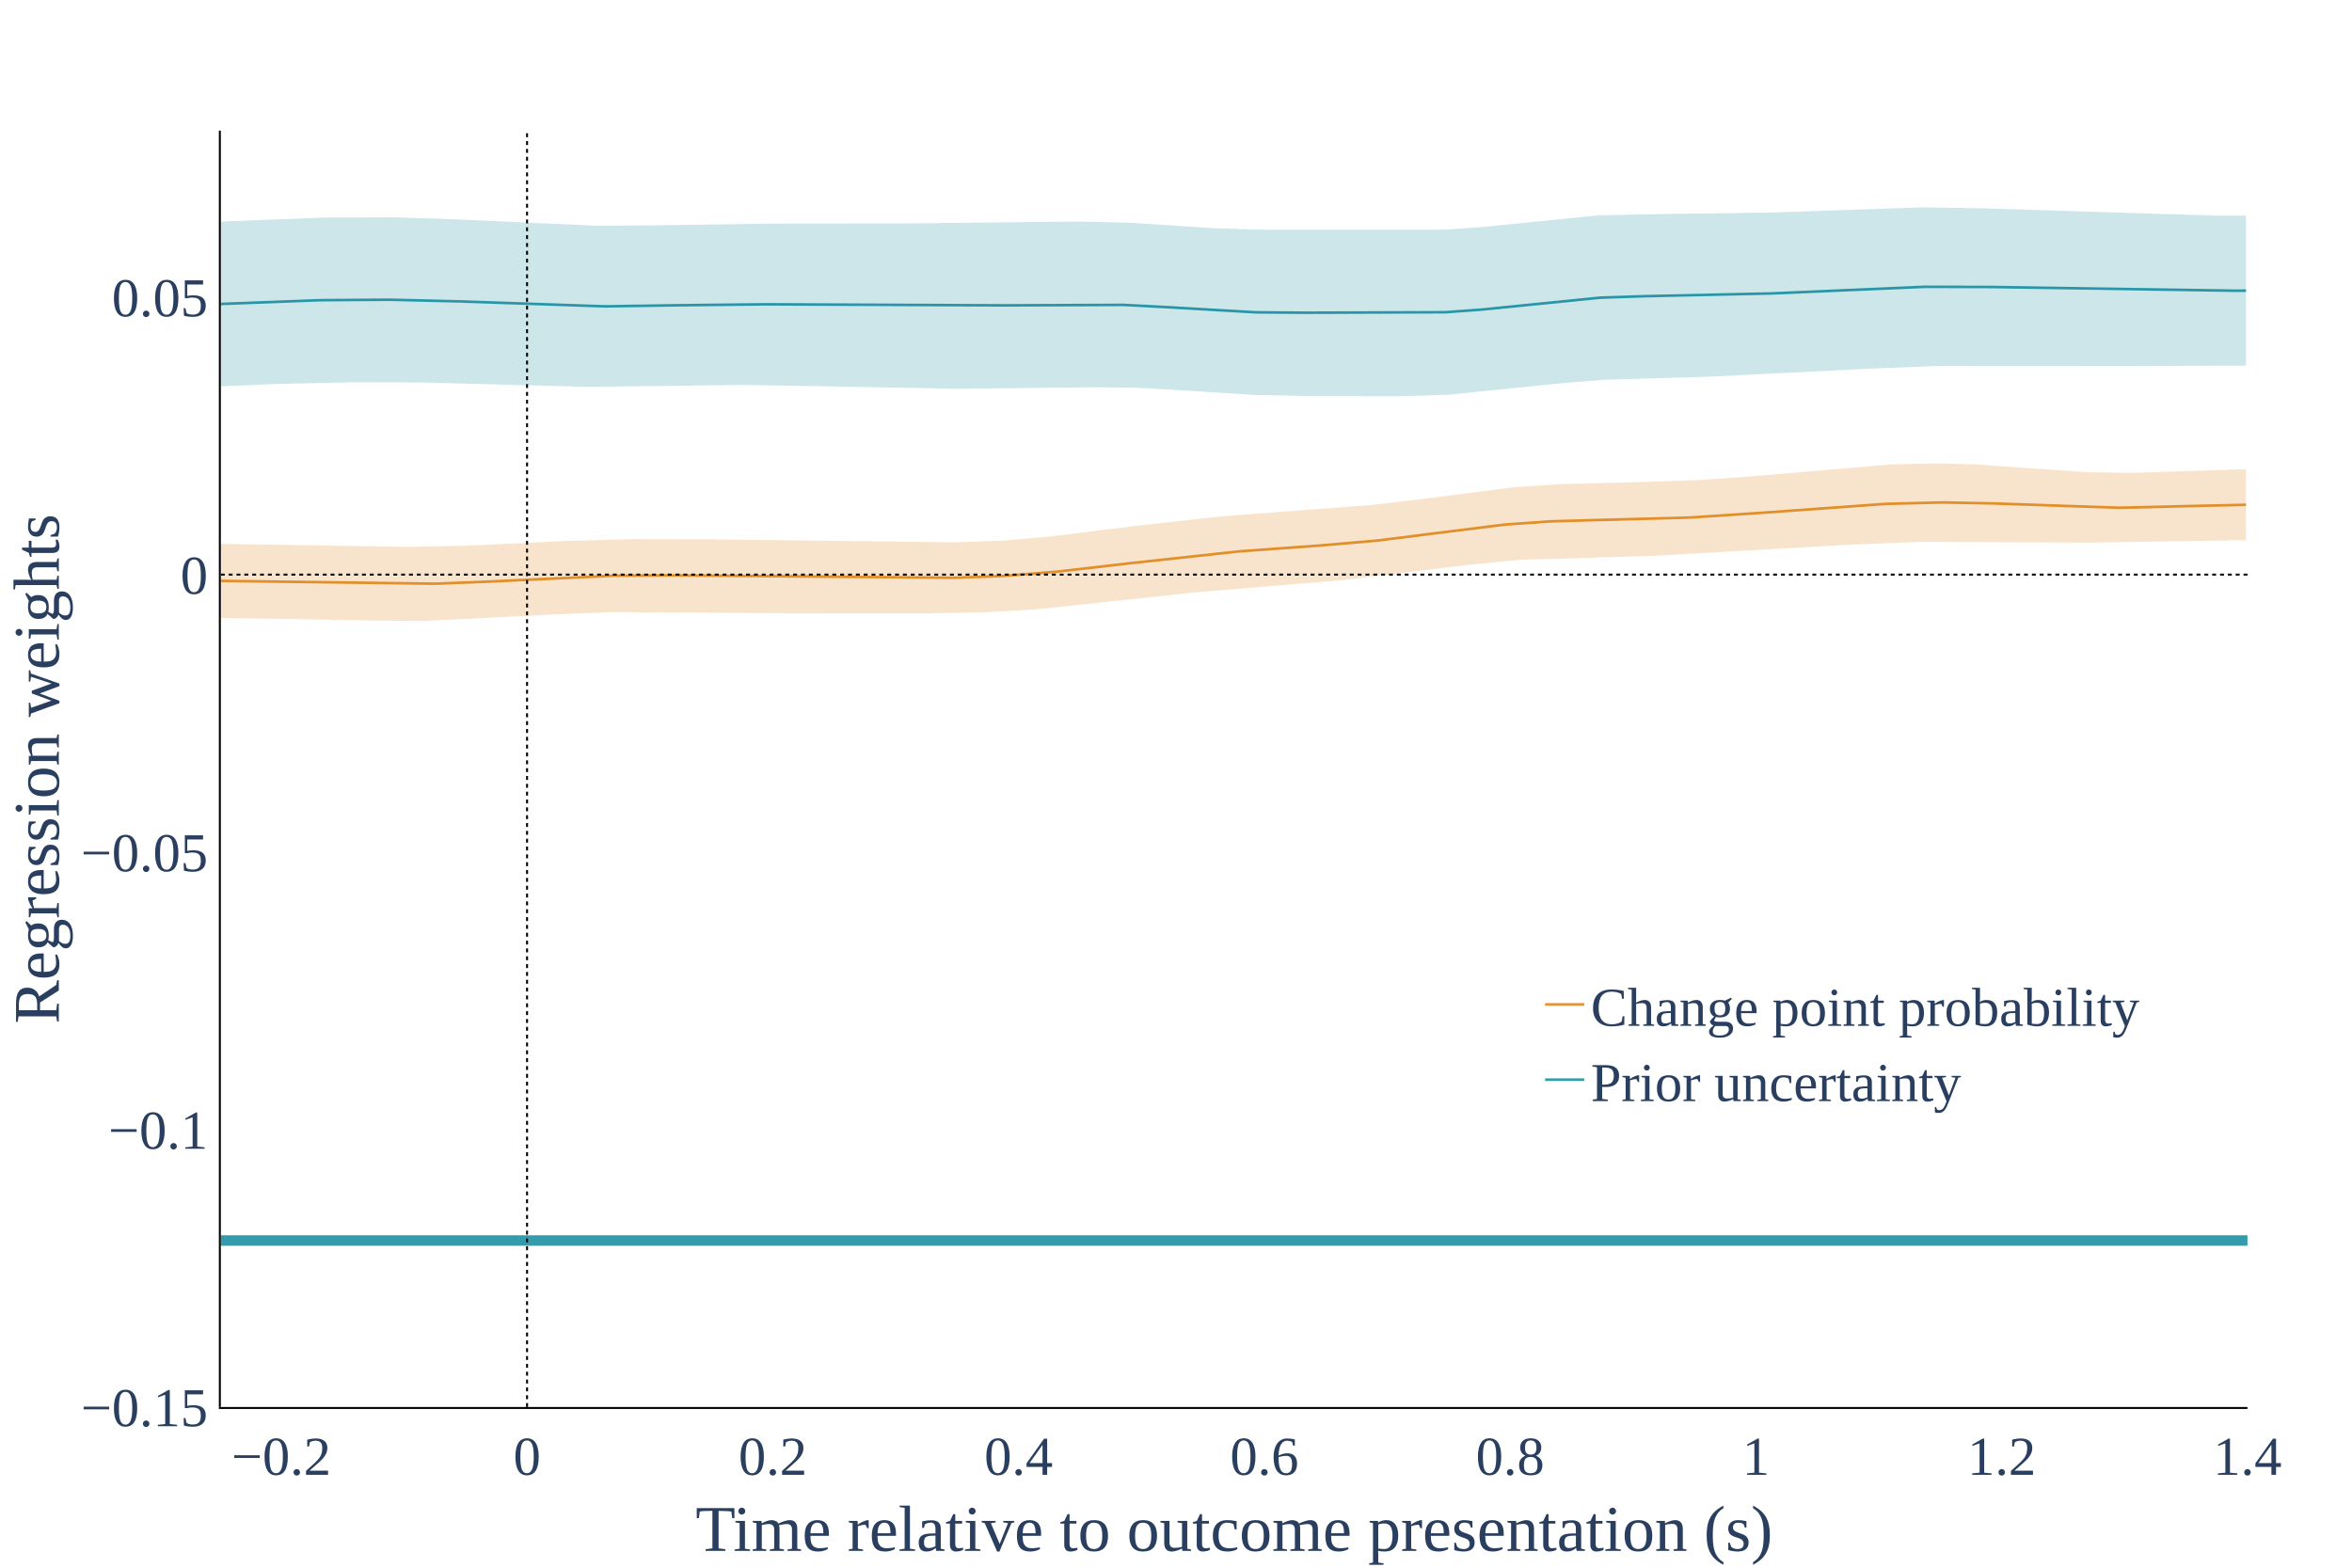
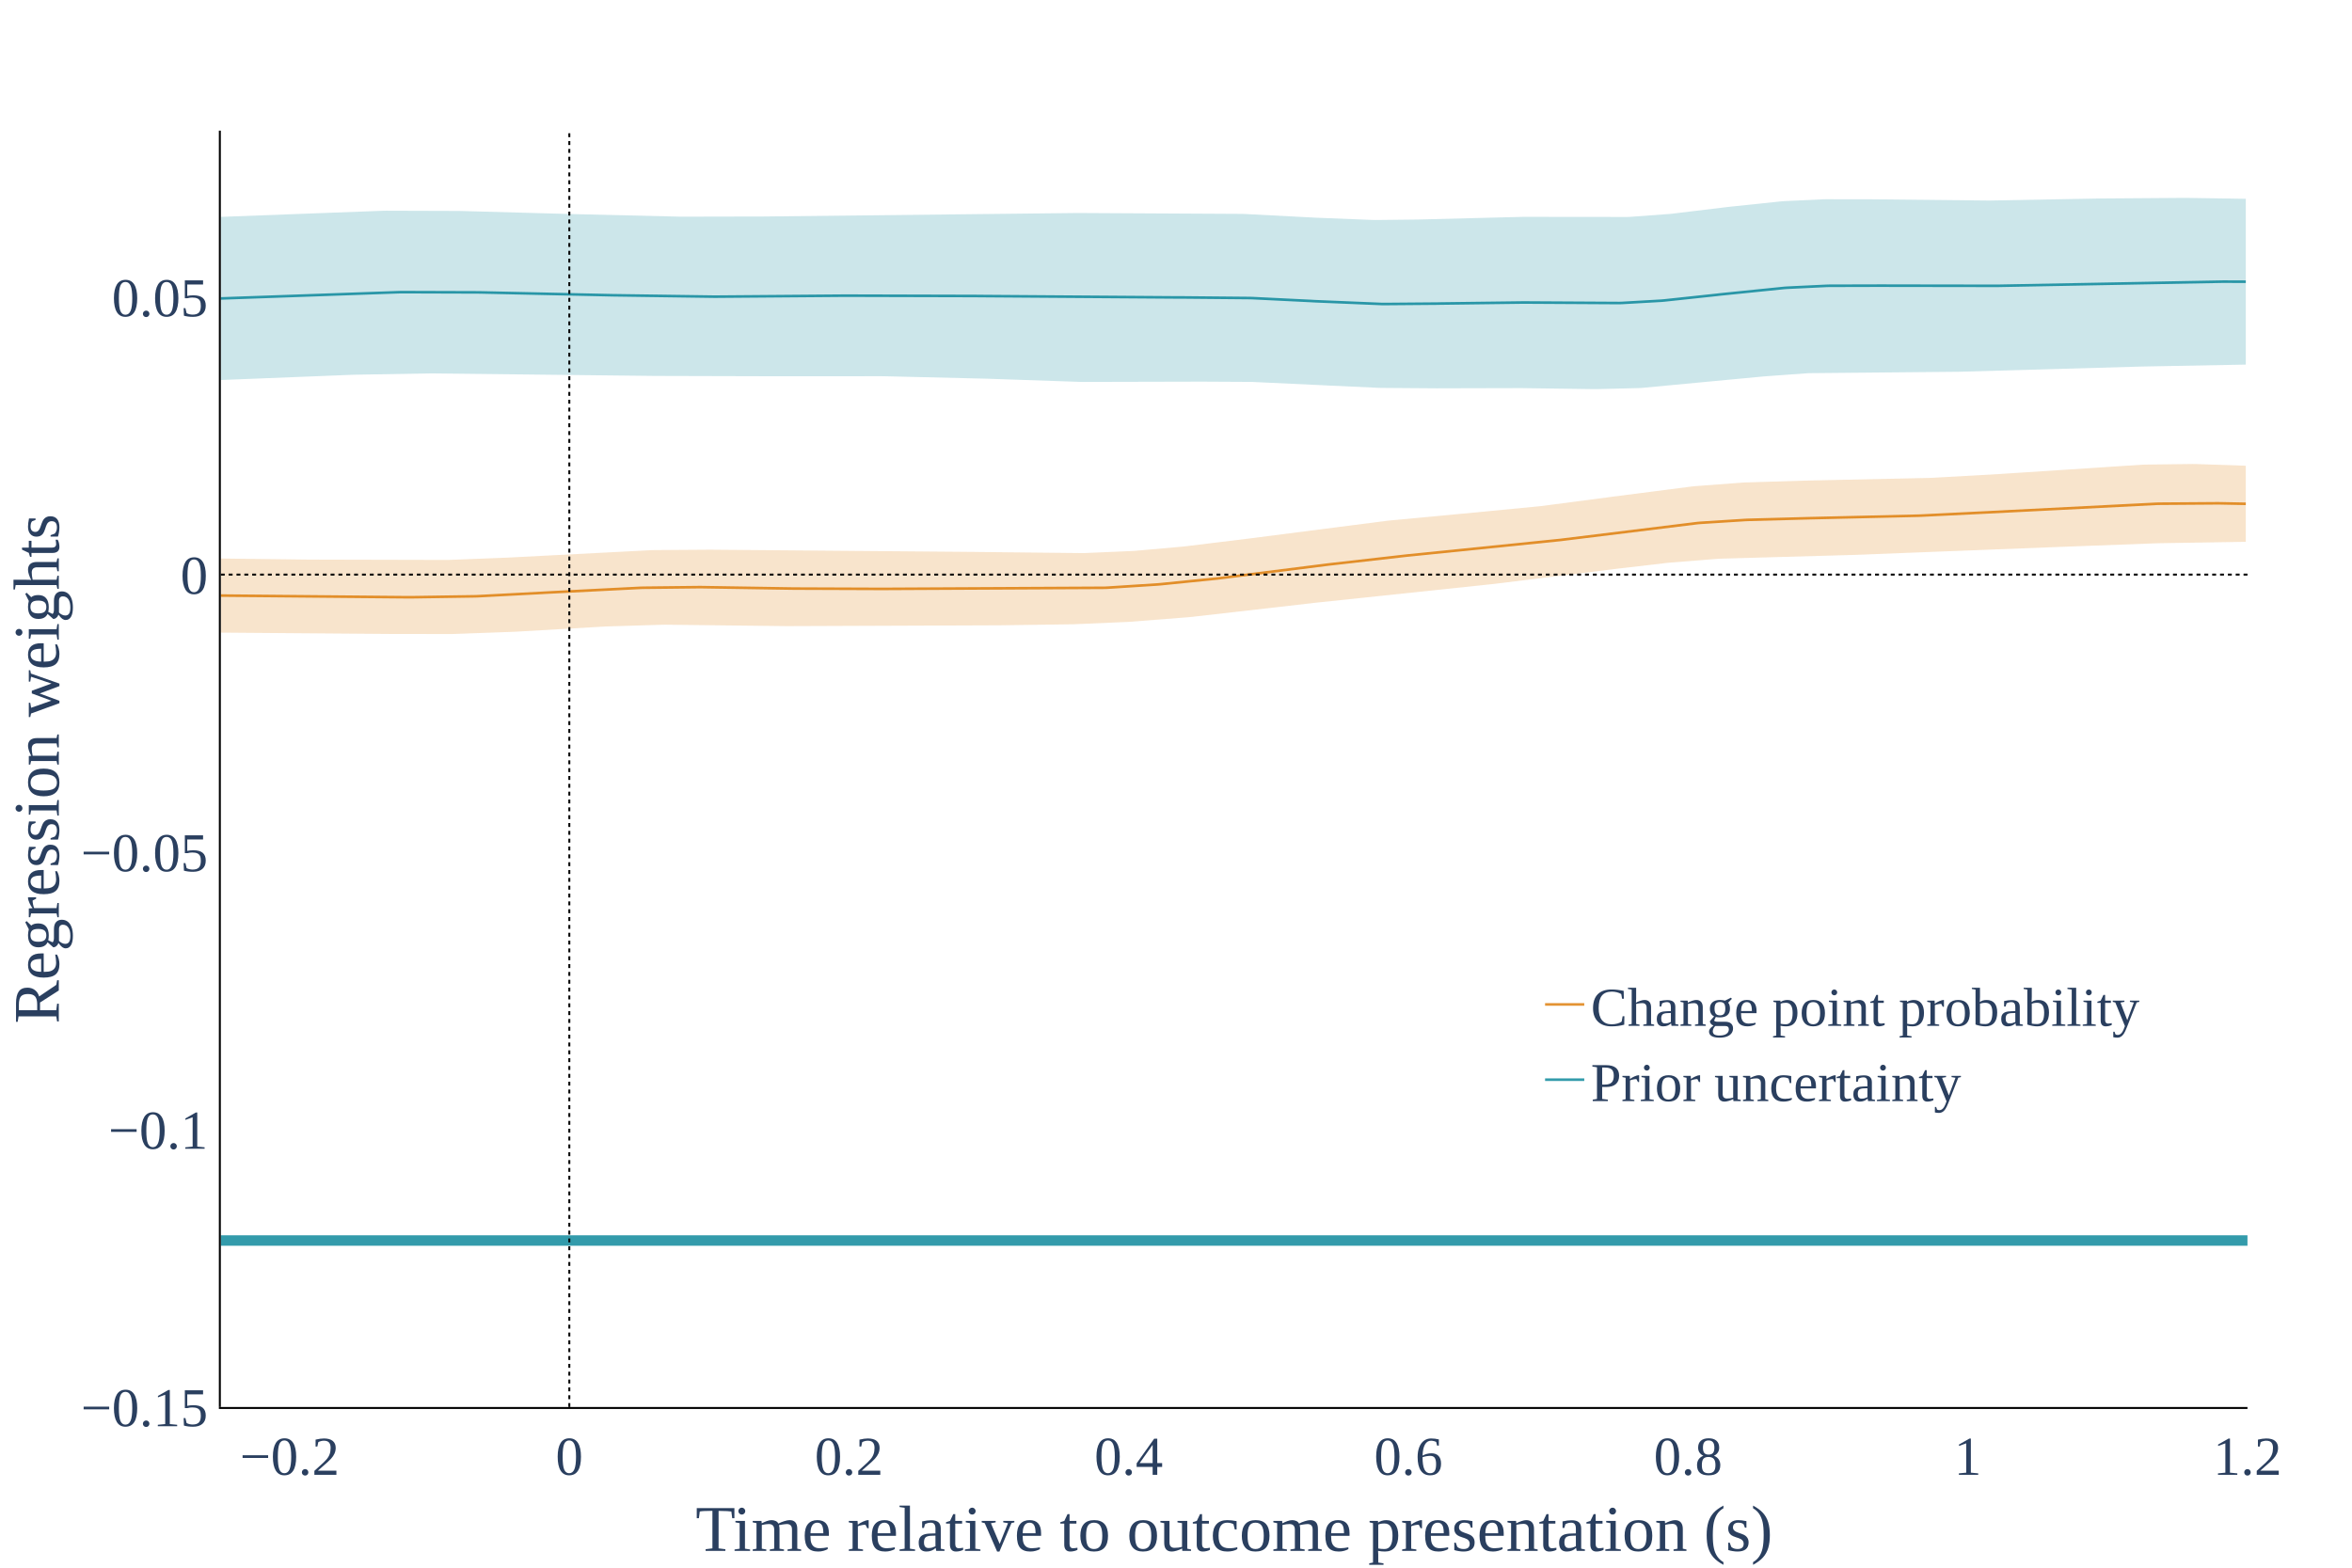
<svg xmlns="http://www.w3.org/2000/svg" class="main-svg" width="1800" height="1200" style="" viewBox="0 0 1800 1200">
  <rect x="0" y="0" width="1800" height="1200" style="fill: rgb(255, 255, 255); fill-opacity: 1;" />
-   <defs id="defs-e8b8b7">
+   <defs id="defs-859f9d">
    <g class="clips">
-       <clipPath id="clipe8b8b7xyplot" class="plotclip">
+       <clipPath id="clip859f9dxyplot" class="plotclip">
        <rect width="1551" height="977" />
      </clipPath>
-       <clipPath class="axesclip" id="clipe8b8b7x">
+       <clipPath class="axesclip" id="clip859f9dx">
        <rect x="169" y="0" width="1551" height="1200" />
      </clipPath>
-       <clipPath class="axesclip" id="clipe8b8b7y">
+       <clipPath class="axesclip" id="clip859f9dy">
        <rect x="0" y="100" width="1800" height="977" />
      </clipPath>
-       <clipPath class="axesclip" id="clipe8b8b7xy">
+       <clipPath class="axesclip" id="clip859f9dxy">
        <rect x="169" y="100" width="1551" height="977" />
      </clipPath>
    </g>
    <g class="gradients" />
    <g class="patterns" />
  </defs>
  <g class="bglayer">
    <rect class="bg" x="169" y="100" width="1551" height="977" style="fill: rgb(255, 255, 255); fill-opacity: 1; stroke-width: 0;" />
  </g>
  <g class="layer-below">
    <g class="imagelayer" />
    <g class="shapelayer" />
  </g>
  <g class="cartesianlayer">
    <g class="subplot xy">
      <g class="layer-subplot">
        <g class="shapelayer" />
        <g class="imagelayer" />
      </g>
      <g class="minor-gridlayer">
        <g class="x" />
        <g class="y" />
      </g>
      <g class="gridlayer">
        <g class="x">
-           <path class="xgrid crisp" transform="translate(215.27,0)" d="M0,100v977" style="stroke: rgb(255, 255, 255); stroke-opacity: 1; stroke-width: 1px;" />
-           <path class="xgrid crisp" transform="translate(591.45,0)" d="M0,100v977" style="stroke: rgb(255, 255, 255); stroke-opacity: 1; stroke-width: 1px;" />
-           <path class="xgrid crisp" transform="translate(779.54,0)" d="M0,100v977" style="stroke: rgb(255, 255, 255); stroke-opacity: 1; stroke-width: 1px;" />
-           <path class="xgrid crisp" transform="translate(967.64,0)" d="M0,100v977" style="stroke: rgb(255, 255, 255); stroke-opacity: 1; stroke-width: 1px;" />
-           <path class="xgrid crisp" transform="translate(1155.73,0)" d="M0,100v977" style="stroke: rgb(255, 255, 255); stroke-opacity: 1; stroke-width: 1px;" />
-           <path class="xgrid crisp" transform="translate(1343.82,0)" d="M0,100v977" style="stroke: rgb(255, 255, 255); stroke-opacity: 1; stroke-width: 1px;" />
-           <path class="xgrid crisp" transform="translate(1531.91,0)" d="M0,100v977" style="stroke: rgb(255, 255, 255); stroke-opacity: 1; stroke-width: 1px;" />
+           <path class="xgrid crisp" transform="translate(221.66,0)" d="M0,100v977" style="stroke: rgb(255, 255, 255); stroke-opacity: 1; stroke-width: 1px;" />
+           <path class="xgrid crisp" transform="translate(649.75,0)" d="M0,100v977" style="stroke: rgb(255, 255, 255); stroke-opacity: 1; stroke-width: 1px;" />
+           <path class="xgrid crisp" transform="translate(863.8,0)" d="M0,100v977" style="stroke: rgb(255, 255, 255); stroke-opacity: 1; stroke-width: 1px;" />
+           <path class="xgrid crisp" transform="translate(1077.85,0)" d="M0,100v977" style="stroke: rgb(255, 255, 255); stroke-opacity: 1; stroke-width: 1px;" />
+           <path class="xgrid crisp" transform="translate(1291.9,0)" d="M0,100v977" style="stroke: rgb(255, 255, 255); stroke-opacity: 1; stroke-width: 1px;" />
+           <path class="xgrid crisp" transform="translate(1505.95,0)" d="M0,100v977" style="stroke: rgb(255, 255, 255); stroke-opacity: 1; stroke-width: 1px;" />
        </g>
        <g class="y">
          <path class="ygrid crisp" transform="translate(0,864.61)" d="M169,0h1551" style="stroke: rgb(255, 255, 255); stroke-opacity: 1; stroke-width: 1px;" />
          <path class="ygrid crisp" transform="translate(0,652.22)" d="M169,0h1551" style="stroke: rgb(255, 255, 255); stroke-opacity: 1; stroke-width: 1px;" />
          <path class="ygrid crisp" transform="translate(0,227.43)" d="M169,0h1551" style="stroke: rgb(255, 255, 255); stroke-opacity: 1; stroke-width: 1px;" />
        </g>
      </g>
      <g class="zerolinelayer">
-         <path class="xzl zl crisp" transform="translate(403.36,0)" d="M0,100v977" style="stroke: rgb(255, 255, 255); stroke-opacity: 1; stroke-width: 2px;" />
+         <path class="xzl zl crisp" transform="translate(435.71,0)" d="M0,100v977" style="stroke: rgb(255, 255, 255); stroke-opacity: 1; stroke-width: 2px;" />
        <path class="yzl zl crisp" transform="translate(0,439.83)" d="M169,0h1551" style="stroke: rgb(255, 255, 255); stroke-opacity: 1; stroke-width: 2px;" />
      </g>
      <g class="layer-between">
        <g class="shapelayer" />
        <g class="imagelayer" />
      </g>
      <path class="xlines-below" />
      <path class="ylines-below" />
      <g class="overlines-below" />
      <g class="xaxislayer-below" />
      <g class="yaxislayer-below" />
      <g class="overaxes-below" />
      <g class="overplot">
-         <g class="xy" transform="translate(169,100)" clip-path="url(#clipe8b8b7xyplot)">
+         <g class="xy" transform="translate(169,100)" clip-path="url(#clip859f9dxyplot)">
          <g class="scatterlayer mlayer">
-             <g class="trace scatter traced21053" style="stroke-miterlimit: 2; opacity: 1;">
+             <g class="trace scatter trace1a4d13" style="stroke-miterlimit: 2; opacity: 1;">
              <g class="fills" />
              <g class="errorbars" />
              <g class="lines">
-                 <path class="js-line" d="M0,344.64L163.64,346.78L165.52,346.74L205.02,345.19L206.9,345.09L299.07,340.76L300.95,340.72L347.97,340.42L349.85,340.44L560.51,342.23L562.39,342.2L598.13,340.94L600.01,340.83L639.51,337.59L641.39,337.39L694.06,331.34L695.94,331.11L778.7,322.11L780.58,321.95L838.89,317.73L840.77,317.6L884.03,313.87L885.91,313.66L925.41,308.71L927.29,308.45L981.84,301.64L983.72,301.46L1017.57,299.09L1019.45,299.01L1055.19,298L1057.07,297.97L1122.9,296.2L1124.79,296.12L1181.21,292.4L1183.09,292.25L1273.38,285.75L1275.26,285.66L1316.64,284.61L1318.52,284.61L1356.14,285.33L1358.02,285.4L1452.06,288.64L1453.94,288.63L1493.44,287.7L1495.33,287.63L1549.87,286.39" style="vector-effect: none; fill: none; stroke: rgb(220, 120, 0); stroke-opacity: 0.8; stroke-width: 2px; opacity: 1;" />
-               </g>
-               <g class="points" />
-               <g class="text" />
-             </g>
-             <g class="trace scatter trace091b5d" style="stroke-miterlimit: 2; opacity: 1;">
+                 <path class="js-line" d="M0,355.88L143.41,357.17L145.55,357.17L194.78,356.44L196.93,356.36L246.16,353.79L248.3,353.66L321.07,349.96L323.21,349.9L366.02,349.43L368.16,349.44L436.66,350.5L438.8,350.53L507.3,350.78L509.44,350.76L676.4,349.93L678.54,349.84L717.06,347.36L719.21,347.18L762.01,342.86L764.16,342.62L845.49,332.37L847.63,332.1L907.57,325.27L909.71,325.06L1025.3,313.3L1027.44,313.03L1130.18,300.38L1132.32,300.2L1166.57,298.02L1168.71,297.92L1217.94,296.6L1220.08,296.56L1299.28,294.74L1301.42,294.66L1363.49,291.63L1365.63,291.5L1481.22,285.63L1483.36,285.57L1528.31,285.25L1530.45,285.28L1549.72,285.65" style="vector-effect: none; fill: none; stroke: rgb(220, 120, 0); stroke-opacity: 0.8; stroke-width: 2px; opacity: 1;" />
+               </g>
+               <g class="points" />
+               <g class="text" />
+             </g>
+             <g class="trace scatter traceaeec5a" style="stroke-miterlimit: 2; opacity: 1;">
              <g class="fills">
                <g>
-                   <path class="js-fill" d="M0,316.31L142.95,318.61L144.83,318.6L189.97,317.64L191.85,317.56L257.68,314.36L259.57,314.28L314.11,312.68L315.99,312.65L370.54,312.79L372.42,312.82L562.39,315.12L564.27,315.09L598.13,313.8L600.01,313.68L631.99,310.91L633.87,310.71L699.7,302.63L701.58,302.39L765.53,295.27L767.41,295.1L818.2,291.23L820.08,291.11L880.27,286.58L882.15,286.39L921.65,281.65L923.53,281.4L989.36,273.01L991.24,272.84L1023.22,270.69L1025.1,270.61L1068.36,269.51L1070.24,269.48L1130.43,267.53L1132.31,267.42L1171.81,264.6L1173.69,264.44L1277.14,255.61L1279.02,255.51L1311,254.69L1312.88,254.7L1341.09,255.41L1342.97,255.5L1384.35,258.42L1386.23,258.57L1427.61,261.38L1429.49,261.46L1461.47,261.94L1463.35,261.91L1497.21,260.83L1499.09,260.75L1544.23,259.33L1546.11,259.33L1549.87,259.33L1549.87,313.46L1500.97,314.2L1499.09,314.25L1429.49,315.38L1427.61,315.37L1301.59,314.79L1299.71,314.83L1245.16,317.02L1243.28,317.12L1096.57,325.46L1094.69,325.51L995,328.47L993.12,328.6L959.27,331.87L957.38,332.09L857.7,344.1L855.81,344.26L744.84,353.49L742.96,353.7L626.34,366.21L624.46,366.36L583.08,368.74L581.2,368.81L536.06,369.51L534.18,369.51L425.09,369.36L423.21,369.35L300.95,368.54L299.07,368.58L257.68,370.18L255.8,370.28L156.12,375.29L154.23,375.31L114.74,375L112.85,374.96L0,372.96Z" style="fill: rgb(220, 120, 0); fill-opacity: 0.2; stroke-width: 0;" />
+                   <path class="js-fill" d="M0,327.52L66.36,328.34L68.5,328.36L173.38,328.61L175.52,328.56L220.47,326.79L222.61,326.67L329.64,321.12L331.78,321.07L374.59,320.77L376.73,320.79L577.93,322.48L580.07,322.52L659.27,323.37L661.41,323.33L697.8,321.75L699.94,321.61L736.33,318.38L738.47,318.15L787.7,312.12L789.84,311.84L892.58,298.62L894.73,298.39L948.24,293.37L950.38,293.18L1008.17,287.62L1010.31,287.38L1061.68,280.67L1063.82,280.36L1125.9,272.37L1128.04,272.15L1164.43,269.42L1166.57,269.31L1211.52,267.91L1213.66,267.87L1307.84,265.82L1309.98,265.73L1361.35,262.84L1363.49,262.69L1470.52,255.7L1472.66,255.63L1509.05,255.17L1511.19,255.19L1547.58,256.43L1549.72,256.54L1549.72,314.76L1547.58,314.77L1483.36,315.81L1481.22,315.87L1402.02,318.84L1399.88,318.93L1247.91,324.83L1245.77,324.87L1147.3,327.66L1145.16,327.79L1108.77,330.68L1106.63,330.9L1068.11,335.39L1065.96,335.67L973.92,347.02L971.78,347.24L836.93,361.46L834.79,361.73L742.75,372.24L740.61,372.44L695.66,375.95L693.52,376.08L652.85,377.83L650.71,377.88L597.2,378.63L595.06,378.65L432.38,379.28L430.24,379.24L340.34,378.19L338.2,378.21L295.39,379.52L293.25,379.62L226.89,383.47L224.75,383.59L177.66,385.3L175.52,385.33L128.43,385.26L126.29,385.24L4.28,384.27L2.14,384.26L0,384.24Z" style="fill: rgb(220, 120, 0); fill-opacity: 0.2; stroke-width: 0;" />
                </g>
              </g>
              <g class="errorbars" />
              <g class="lines">
-                 <path class="js-line" d="M0,316.31L142.95,318.61L144.83,318.6L189.97,317.64L191.85,317.56L257.68,314.36L259.57,314.28L314.11,312.68L315.99,312.65L370.54,312.79L372.42,312.82L562.39,315.12L564.27,315.09L598.13,313.8L600.01,313.68L631.99,310.91L633.87,310.71L699.7,302.63L701.58,302.39L765.53,295.27L767.41,295.1L818.2,291.23L820.08,291.11L880.27,286.58L882.15,286.39L921.65,281.65L923.53,281.4L989.36,273.01L991.24,272.84L1023.22,270.69L1025.1,270.61L1068.36,269.51L1070.24,269.48L1130.43,267.53L1132.31,267.42L1171.81,264.6L1173.69,264.44L1277.14,255.61L1279.02,255.51L1311,254.69L1312.88,254.7L1341.09,255.41L1342.97,255.5L1384.35,258.42L1386.23,258.57L1427.61,261.38L1429.49,261.46L1461.47,261.94L1463.35,261.91L1497.21,260.83L1499.09,260.75L1544.23,259.33L1546.11,259.33L1549.87,259.33L1549.87,313.46L1500.97,314.2L1499.09,314.25L1429.49,315.38L1427.61,315.37L1301.59,314.79L1299.71,314.83L1245.16,317.02L1243.28,317.12L1096.57,325.46L1094.69,325.51L995,328.47L993.12,328.6L959.27,331.87L957.38,332.09L857.7,344.1L855.81,344.26L744.84,353.49L742.96,353.7L626.34,366.21L624.46,366.36L583.08,368.74L581.2,368.81L536.06,369.51L534.18,369.51L425.09,369.36L423.21,369.35L300.95,368.54L299.07,368.58L257.68,370.18L255.8,370.28L156.12,375.29L154.23,375.31L114.74,375L112.85,374.96L0,372.96" style="vector-effect: none; fill: none; stroke: rgb(255, 255, 255); stroke-opacity: 0; stroke-width: 2px; opacity: 1;" />
-               </g>
-               <g class="points" />
-               <g class="text" />
-             </g>
-             <g class="trace scatter trace059462" style="stroke-miterlimit: 2; opacity: 1;">
+                 <path class="js-line" d="M0,327.52L66.36,328.34L68.5,328.36L173.38,328.61L175.52,328.56L220.47,326.79L222.61,326.67L329.64,321.12L331.78,321.07L374.59,320.77L376.73,320.79L577.93,322.48L580.07,322.52L659.27,323.37L661.41,323.33L697.8,321.75L699.94,321.61L736.33,318.38L738.47,318.15L787.7,312.12L789.84,311.84L892.58,298.62L894.73,298.39L948.24,293.37L950.38,293.18L1008.17,287.62L1010.31,287.38L1061.68,280.67L1063.82,280.36L1125.9,272.37L1128.04,272.15L1164.43,269.42L1166.57,269.31L1211.52,267.91L1213.66,267.87L1307.84,265.82L1309.98,265.73L1361.35,262.84L1363.49,262.69L1470.52,255.7L1472.66,255.63L1509.05,255.17L1511.19,255.19L1547.58,256.43L1549.72,256.54L1549.72,314.76L1547.58,314.77L1483.36,315.81L1481.22,315.87L1402.02,318.84L1399.88,318.93L1247.91,324.83L1245.77,324.87L1147.3,327.66L1145.16,327.79L1108.77,330.68L1106.63,330.9L1068.11,335.39L1065.96,335.67L973.92,347.02L971.78,347.24L836.93,361.46L834.79,361.73L742.75,372.24L740.61,372.44L695.66,375.95L693.52,376.08L652.85,377.83L650.71,377.88L597.2,378.63L595.06,378.65L432.38,379.28L430.24,379.24L340.34,378.19L338.2,378.21L295.39,379.52L293.25,379.62L226.89,383.47L224.75,383.59L177.66,385.3L175.52,385.33L128.43,385.26L126.29,385.24L4.28,384.27L2.14,384.26L0,384.24" style="vector-effect: none; fill: none; stroke: rgb(255, 255, 255); stroke-opacity: 0; stroke-width: 2px; opacity: 1;" />
+               </g>
+               <g class="points" />
+               <g class="text" />
+             </g>
+             <g class="trace scatter trace7f22e9" style="stroke-miterlimit: 2; opacity: 1;">
              <g class="fills" />
              <g class="errorbars" />
              <g class="lines">
-                 <path class="js-line" d="M0,132.67L75.24,129.81L77.12,129.77L127.9,129.42L129.78,129.43L184.33,130.74L186.21,130.82L293.42,134.48L295.3,134.48L346.09,133.73L347.97,133.69L417.56,132.92L419.44,132.94L601.89,133.75L603.77,133.73L690.29,133.38L692.18,133.44L727.91,135.32L729.79,135.45L791.86,139.05L793.74,139.09L831.36,139.38L833.24,139.37L936.69,138.99L938.58,138.9L964.91,136.97L966.79,136.79L1055.19,127.89L1057.07,127.79L1090.93,126.69L1092.81,126.66L1186.86,124.61L1188.74,124.53L1303.47,119.56L1305.35,119.53L1356.14,119.69L1358.02,119.72L1542.35,122.54L1544.23,122.52L1549.87,122.48" style="vector-effect: none; fill: none; stroke: rgb(0, 130, 150); stroke-opacity: 0.8; stroke-width: 2px; opacity: 1;" />
-               </g>
-               <g class="points" />
-               <g class="text" />
-             </g>
-             <g class="trace scatter trace2e854b" style="stroke-miterlimit: 2; opacity: 1;">
+                 <path class="js-line" d="M0,128.45L136.99,123.64L139.13,123.62L196.93,123.8L199.07,123.83L297.53,125.95L299.67,126L376.73,127.07L378.87,127.08L475.19,126.33L477.33,126.31L577.93,126.57L580.07,126.6L732.05,127.67L734.19,127.65L787.7,128.14L789.84,128.21L834.79,130.42L836.93,130.55L888.3,132.69L890.44,132.72L931.11,132.39L933.25,132.34L997.47,131.54L999.61,131.56L1070.25,131.96L1072.39,131.89L1102.35,130.18L1104.49,130L1145.16,125.65L1147.3,125.39L1196.53,120.39L1198.68,120.24L1228.64,118.81L1230.78,118.75L1273.59,118.64L1275.73,118.67L1359.21,118.79L1361.35,118.76L1532.59,115.57L1534.73,115.58L1549.72,115.64" style="vector-effect: none; fill: none; stroke: rgb(0, 130, 150); stroke-opacity: 0.8; stroke-width: 2px; opacity: 1;" />
+               </g>
+               <g class="points" />
+               <g class="text" />
+             </g>
+             <g class="trace scatter traced0d5b3" style="stroke-miterlimit: 2; opacity: 1;">
              <g class="fills">
                <g>
-                   <path class="js-fill" d="M0,69.61L79,66.55L80.88,66.51L131.66,66.38L133.54,66.41L176.81,67.79L178.69,67.88L287.78,72.81L289.66,72.83L329.16,72.54L331.04,72.5L423.21,71.14L425.09,71.15L522.89,71.06L524.77,71.03L656.44,69.57L658.32,69.59L695.94,70.54L697.82,70.63L758.01,74.57L759.89,74.68L793.74,75.79L795.63,75.8L934.81,75.82L936.69,75.75L964.91,73.84L966.79,73.66L1053.31,64.96L1055.19,64.87L1087.17,64.05L1089.05,64.04L1188.74,62.64L1190.62,62.56L1301.59,58.74L1303.47,58.74L1346.73,59.44L1348.61,59.5L1529.18,65.15L1531.06,65.15L1549.87,65.15L1549.87,179.81L1452.06,180.14L1450.18,180.12L1316.64,180.04L1314.76,180.08L1260.21,182.24L1258.33,182.35L1139.83,188.31L1137.95,188.36L1058.95,190.68L1057.07,190.8L1026.98,193.25L1025.1,193.44L940.46,202.03L938.58,202.14L904.72,203.23L902.84,203.25L835.12,203.23L833.24,203.22L789.98,202.24L788.1,202.15L746.72,199.45L744.84,199.31L699.7,196.7L697.82,196.64L663.96,196.43L662.08,196.46L564.27,197.58L562.39,197.55L472.11,195.84L470.23,195.8L398.75,194.62L396.87,194.62L344.21,195.37L342.33,195.41L280.26,196.03L278.37,196.01L227.59,194.72L225.71,194.66L154.23,192.72L152.35,192.7L101.57,192.6L99.69,192.61L39.5,194L37.62,194.07L0,195.72Z" style="fill: rgb(0, 130, 150); fill-opacity: 0.2; stroke-width: 0;" />
+                   <path class="js-fill" d="M0,66.01L124.15,61.33L126.29,61.3L181.94,61.47L184.08,61.51L265.42,63.76L267.56,63.83L351.04,65.83L353.18,65.85L415.26,65.72L417.4,65.7L654.99,63.05L657.13,63.05L781.28,63.72L783.42,63.79L834.79,66.46L836.93,66.59L881.88,68.38L884.02,68.41L916.13,68.04L918.27,67.98L997.47,65.97L999.61,65.99L1076.67,66.07L1078.81,65.98L1108.77,63.77L1110.91,63.55L1151.58,58.64L1153.72,58.37L1194.39,54.11L1196.53,53.95L1226.5,52.55L1228.64,52.51L1265.03,52.57L1267.17,52.6L1352.79,53.5L1354.93,53.48L1436.27,51.97L1438.41,51.93L1502.62,51.47L1504.77,51.48L1549.72,52.18L1549.72,179.09L1470.52,180.56L1468.38,180.62L1329.25,184.59L1327.1,184.6L1215.8,185.64L1213.66,185.75L1181.55,188.08L1179.41,188.27L1087.37,196.94L1085.23,197.05L1053.12,197.86L1050.98,197.86L997.47,197.11L995.33,197.08L933.25,197.23L931.11,197.25L888.3,196.93L886.16,196.87L845.49,195L843.35,194.88L789.84,192.38L787.7,192.33L749.17,192.12L747.03,192.14L659.27,192.35L657.13,192.3L588.64,189.96L586.49,189.88L507.3,187.99L505.16,187.97L430.24,188.01L428.1,188.02L331.78,187.76L329.64,187.73L160.54,185.84L158.4,185.86L102.74,186.83L100.6,186.89L0,190.89Z" style="fill: rgb(0, 130, 150); fill-opacity: 0.2; stroke-width: 0;" />
                </g>
              </g>
              <g class="errorbars" />
              <g class="lines">
-                 <path class="js-line" d="M0,69.61L79,66.55L80.88,66.51L131.66,66.38L133.54,66.41L176.81,67.79L178.69,67.88L287.78,72.81L289.66,72.83L329.16,72.54L331.04,72.5L423.21,71.14L425.09,71.15L522.89,71.06L524.77,71.03L656.44,69.57L658.32,69.59L695.94,70.54L697.82,70.63L758.01,74.57L759.89,74.68L793.74,75.79L795.63,75.8L934.81,75.82L936.69,75.75L964.91,73.84L966.79,73.66L1053.31,64.96L1055.19,64.87L1087.17,64.05L1089.05,64.04L1188.74,62.64L1190.62,62.56L1301.59,58.74L1303.47,58.74L1346.73,59.44L1348.61,59.5L1529.18,65.15L1531.06,65.15L1549.87,65.15L1549.87,179.81L1452.06,180.14L1450.18,180.12L1316.64,180.04L1314.76,180.08L1260.21,182.24L1258.33,182.35L1139.83,188.31L1137.95,188.36L1058.95,190.68L1057.07,190.8L1026.98,193.25L1025.1,193.44L940.46,202.03L938.58,202.14L904.72,203.23L902.84,203.25L835.12,203.23L833.24,203.22L789.98,202.24L788.1,202.15L746.72,199.45L744.84,199.31L699.7,196.7L697.82,196.64L663.96,196.43L662.08,196.46L564.27,197.58L562.39,197.55L472.11,195.84L470.23,195.8L398.75,194.62L396.87,194.62L344.21,195.37L342.33,195.41L280.26,196.03L278.37,196.01L227.59,194.72L225.71,194.66L154.23,192.72L152.35,192.7L101.57,192.6L99.69,192.61L39.5,194L37.62,194.07L0,195.72" style="vector-effect: none; fill: none; stroke: rgb(255, 255, 255); stroke-opacity: 0; stroke-width: 2px; opacity: 1;" />
-               </g>
-               <g class="points" />
-               <g class="text" />
-             </g>
-             <g class="trace scatter tracefe0396" style="stroke-miterlimit: 2; opacity: 1;">
+                 <path class="js-line" d="M0,66.01L124.15,61.33L126.29,61.3L181.94,61.47L184.08,61.51L265.42,63.76L267.56,63.83L351.04,65.83L353.18,65.85L415.26,65.72L417.4,65.7L654.99,63.05L657.13,63.05L781.28,63.72L783.42,63.79L834.79,66.46L836.93,66.59L881.88,68.38L884.02,68.41L916.13,68.04L918.27,67.98L997.47,65.97L999.61,65.99L1076.67,66.07L1078.81,65.98L1108.77,63.77L1110.91,63.55L1151.58,58.64L1153.72,58.37L1194.39,54.11L1196.53,53.95L1226.5,52.55L1228.64,52.51L1265.03,52.57L1267.17,52.6L1352.79,53.5L1354.93,53.48L1436.27,51.97L1438.41,51.93L1502.62,51.47L1504.77,51.48L1549.72,52.18L1549.72,179.09L1470.52,180.56L1468.38,180.62L1329.25,184.59L1327.1,184.6L1215.8,185.64L1213.66,185.75L1181.55,188.08L1179.41,188.27L1087.37,196.94L1085.23,197.05L1053.12,197.86L1050.98,197.86L997.47,197.11L995.33,197.08L933.25,197.23L931.11,197.25L888.3,196.93L886.16,196.87L845.49,195L843.35,194.88L789.84,192.38L787.7,192.33L749.17,192.12L747.03,192.14L659.27,192.35L657.13,192.3L588.64,189.96L586.49,189.88L507.3,187.99L505.16,187.97L430.24,188.01L428.1,188.02L331.78,187.76L329.64,187.73L160.54,185.84L158.4,185.86L102.74,186.83L100.6,186.89L0,190.89" style="vector-effect: none; fill: none; stroke: rgb(255, 255, 255); stroke-opacity: 0; stroke-width: 2px; opacity: 1;" />
+               </g>
+               <g class="points" />
+               <g class="text" />
+             </g>
+             <g class="trace scatter trace1b9c97" style="stroke-miterlimit: 2; opacity: 1;">
              <g class="fills" />
              <g class="errorbars" />
              <g class="lines">
                <path class="js-line" d="M0,849.57L1551,849.57" style="vector-effect: none; fill: none; stroke: rgb(0, 130, 150); stroke-opacity: 0.8; stroke-width: 8px; opacity: 1;" />
              </g>
              <g class="points" />
              <g class="text" />
            </g>
          </g>
        </g>
      </g>
      <path class="xlines-above crisp" d="M167.5,1077.75H1720" style="fill: none; stroke-width: 1.5px; stroke: rgb(0, 0, 0); stroke-opacity: 1;" />
      <path class="ylines-above crisp" d="M168.25,100V1077" style="fill: none; stroke-width: 1.5px; stroke: rgb(0, 0, 0); stroke-opacity: 1;" />
      <g class="overlines-above" />
      <g class="xaxislayer-above">
        <g class="xtick">
-           <text text-anchor="middle" x="0" y="1128.9" transform="translate(215.27,0)" style="font-family: 'Times New Roman'; font-size: 42px; fill: rgb(42, 63, 95); fill-opacity: 1; white-space: pre; opacity: 1;">−0.2</text>
-         </g>
-         <g class="xtick">
-           <text text-anchor="middle" x="0" y="1128.9" style="font-family: 'Times New Roman'; font-size: 42px; fill: rgb(42, 63, 95); fill-opacity: 1; white-space: pre; opacity: 1;" transform="translate(403.36,0)">0</text>
-         </g>
-         <g class="xtick">
-           <text text-anchor="middle" x="0" y="1128.9" style="font-family: 'Times New Roman'; font-size: 42px; fill: rgb(42, 63, 95); fill-opacity: 1; white-space: pre; opacity: 1;" transform="translate(591.45,0)">0.2</text>
-         </g>
-         <g class="xtick">
-           <text text-anchor="middle" x="0" y="1128.9" style="font-family: 'Times New Roman'; font-size: 42px; fill: rgb(42, 63, 95); fill-opacity: 1; white-space: pre; opacity: 1;" transform="translate(779.54,0)">0.4</text>
-         </g>
-         <g class="xtick">
-           <text text-anchor="middle" x="0" y="1128.9" style="font-family: 'Times New Roman'; font-size: 42px; fill: rgb(42, 63, 95); fill-opacity: 1; white-space: pre; opacity: 1;" transform="translate(967.64,0)">0.6</text>
-         </g>
-         <g class="xtick">
-           <text text-anchor="middle" x="0" y="1128.9" style="font-family: 'Times New Roman'; font-size: 42px; fill: rgb(42, 63, 95); fill-opacity: 1; white-space: pre; opacity: 1;" transform="translate(1155.73,0)">0.8</text>
-         </g>
-         <g class="xtick">
-           <text text-anchor="middle" x="0" y="1128.9" style="font-family: 'Times New Roman'; font-size: 42px; fill: rgb(42, 63, 95); fill-opacity: 1; white-space: pre; opacity: 1;" transform="translate(1343.82,0)">1</text>
-         </g>
-         <g class="xtick">
-           <text text-anchor="middle" x="0" y="1128.9" style="font-family: 'Times New Roman'; font-size: 42px; fill: rgb(42, 63, 95); fill-opacity: 1; white-space: pre; opacity: 1;" transform="translate(1531.91,0)">1.2</text>
-         </g>
-         <g class="xtick">
-           <text text-anchor="middle" x="0" y="1128.9" style="font-family: 'Times New Roman'; font-size: 42px; fill: rgb(42, 63, 95); fill-opacity: 1; white-space: pre; opacity: 1;" transform="translate(1720,0)">1.4</text>
+           <text text-anchor="middle" x="0" y="1128.9" transform="translate(221.66,0)" style="font-family: 'Times New Roman'; font-size: 42px; fill: rgb(42, 63, 95); fill-opacity: 1; white-space: pre; opacity: 1;">−0.2</text>
+         </g>
+         <g class="xtick">
+           <text text-anchor="middle" x="0" y="1128.9" style="font-family: 'Times New Roman'; font-size: 42px; fill: rgb(42, 63, 95); fill-opacity: 1; white-space: pre; opacity: 1;" transform="translate(435.71,0)">0</text>
+         </g>
+         <g class="xtick">
+           <text text-anchor="middle" x="0" y="1128.9" style="font-family: 'Times New Roman'; font-size: 42px; fill: rgb(42, 63, 95); fill-opacity: 1; white-space: pre; opacity: 1;" transform="translate(649.75,0)">0.2</text>
+         </g>
+         <g class="xtick">
+           <text text-anchor="middle" x="0" y="1128.9" style="font-family: 'Times New Roman'; font-size: 42px; fill: rgb(42, 63, 95); fill-opacity: 1; white-space: pre; opacity: 1;" transform="translate(863.8,0)">0.4</text>
+         </g>
+         <g class="xtick">
+           <text text-anchor="middle" x="0" y="1128.9" style="font-family: 'Times New Roman'; font-size: 42px; fill: rgb(42, 63, 95); fill-opacity: 1; white-space: pre; opacity: 1;" transform="translate(1077.85,0)">0.6</text>
+         </g>
+         <g class="xtick">
+           <text text-anchor="middle" x="0" y="1128.9" style="font-family: 'Times New Roman'; font-size: 42px; fill: rgb(42, 63, 95); fill-opacity: 1; white-space: pre; opacity: 1;" transform="translate(1291.9,0)">0.8</text>
+         </g>
+         <g class="xtick">
+           <text text-anchor="middle" x="0" y="1128.9" style="font-family: 'Times New Roman'; font-size: 42px; fill: rgb(42, 63, 95); fill-opacity: 1; white-space: pre; opacity: 1;" transform="translate(1505.95,0)">1</text>
+         </g>
+         <g class="xtick">
+           <text text-anchor="middle" x="0" y="1128.9" style="font-family: 'Times New Roman'; font-size: 42px; fill: rgb(42, 63, 95); fill-opacity: 1; white-space: pre; opacity: 1;" transform="translate(1720,0)">1.2</text>
        </g>
      </g>
      <g class="yaxislayer-above">
        <g class="ytick">
          <text text-anchor="end" x="159.1" y="14.7" transform="translate(0,1077)" style="font-family: 'Times New Roman'; font-size: 42px; fill: rgb(42, 63, 95); fill-opacity: 1; white-space: pre; opacity: 1;">−0.15</text>
        </g>
        <g class="ytick">
          <text text-anchor="end" x="159.1" y="14.7" style="font-family: 'Times New Roman'; font-size: 42px; fill: rgb(42, 63, 95); fill-opacity: 1; white-space: pre; opacity: 1;" transform="translate(0,864.61)">−0.1</text>
        </g>
        <g class="ytick">
          <text text-anchor="end" x="159.1" y="14.7" style="font-family: 'Times New Roman'; font-size: 42px; fill: rgb(42, 63, 95); fill-opacity: 1; white-space: pre; opacity: 1;" transform="translate(0,652.22)">−0.05</text>
        </g>
        <g class="ytick">
          <text text-anchor="end" x="159.1" y="14.7" style="font-family: 'Times New Roman'; font-size: 42px; fill: rgb(42, 63, 95); fill-opacity: 1; white-space: pre; opacity: 1;" transform="translate(0,439.83)">0</text>
        </g>
        <g class="ytick">
          <text text-anchor="end" x="159.1" y="14.7" style="font-family: 'Times New Roman'; font-size: 42px; fill: rgb(42, 63, 95); fill-opacity: 1; white-space: pre; opacity: 1;" transform="translate(0,227.43)">0.05</text>
        </g>
      </g>
      <g class="overaxes-above" />
    </g>
  </g>
  <g class="polarlayer" />
  <g class="smithlayer" />
  <g class="ternarylayer" />
  <g class="geolayer" />
  <g class="funnelarealayer" />
  <g class="pielayer" />
  <g class="iciclelayer" />
  <g class="treemaplayer" />
  <g class="sunburstlayer" />
  <g class="glimages" />
-   <defs id="topdefs-e8b8b7">
+   <defs id="topdefs-859f9d">
    <g class="clips" />
-     <clipPath id="legende8b8b7">
+     <clipPath id="legend859f9d">
      <rect width="465" height="126" x="0" y="0" />
    </clipPath>
  </defs>
  <g class="layer-above">
    <g class="imagelayer" />
    <g class="shapelayer">
-       <g class="shape-group" data-index="0" clip-path="url(#clipe8b8b7x)">
-         <path data-index="0" fill-rule="evenodd" d="M403.36,1077L403.36,100" style="opacity: 1; stroke: rgb(0, 0, 0); stroke-opacity: 1; fill: rgb(0, 0, 0); fill-opacity: 0; stroke-dasharray: 3px, 3px; stroke-width: 1.5px;" />
-       </g>
-       <g class="shape-group" data-index="1" clip-path="url(#clipe8b8b7y)">
+       <g class="shape-group" data-index="0" clip-path="url(#clip859f9dx)">
+         <path data-index="0" fill-rule="evenodd" d="M435.71,1077L435.71,100" style="opacity: 1; stroke: rgb(0, 0, 0); stroke-opacity: 1; fill: rgb(0, 0, 0); fill-opacity: 0; stroke-dasharray: 3px, 3px; stroke-width: 1.5px;" />
+       </g>
+       <g class="shape-group" data-index="1" clip-path="url(#clip859f9dy)">
        <path data-index="1" fill-rule="evenodd" d="M169,439.83L1720,439.83" style="opacity: 1; stroke: rgb(0, 0, 0); stroke-opacity: 1; fill: rgb(0, 0, 0); fill-opacity: 0; stroke-dasharray: 3px, 3px; stroke-width: 1.5px;" />
      </g>
    </g>
  </g>
  <g class="infolayer">
    <g class="legend" pointer-events="all" transform="translate(1177.45,735.05)">
      <rect class="bg" shape-rendering="crispEdges" width="465" height="126" x="0" y="0" style="stroke: rgb(68, 68, 68); stroke-opacity: 1; fill: rgb(255, 255, 255); fill-opacity: 0.7; stroke-width: 0px;" />
-       <g class="scrollbox" transform="" clip-path="url(#legende8b8b7)">
+       <g class="scrollbox" transform="" clip-path="url(#legend859f9d)">
        <g class="groups">
          <g class="traces" transform="translate(0,33.8)" style="opacity: 1;">
            <text class="legendtext" text-anchor="start" x="40" y="16.38" style="font-family: 'Times New Roman'; font-size: 42px; fill: rgb(42, 63, 95); fill-opacity: 1; white-space: pre;">Change point probability</text>
            <g class="layers" style="opacity: 1;">
              <g class="legendfill" />
              <g class="legendlines">
                <path class="js-line" d="M5,0h30" style="fill: none; stroke: rgb(220, 120, 0); stroke-opacity: 0.8; stroke-width: 2px;" />
              </g>
              <g class="legendsymbols">
                <g class="legendpoints" />
              </g>
            </g>
            <rect class="legendtoggle" x="0" y="-28.8" width="459.953" height="57.6" style="fill: rgb(0, 0, 0); fill-opacity: 0;" />
          </g>
          <g class="traces" transform="translate(0,91.4)" style="opacity: 1;">
            <text class="legendtext" text-anchor="start" x="40" y="16.38" style="font-family: 'Times New Roman'; font-size: 42px; fill: rgb(42, 63, 95); fill-opacity: 1; white-space: pre;">Prior uncertainty</text>
            <g class="layers" style="opacity: 1;">
              <g class="legendfill" />
              <g class="legendlines">
                <path class="js-line" d="M5,0h30" style="fill: none; stroke: rgb(0, 130, 150); stroke-opacity: 0.8; stroke-width: 2px;" />
              </g>
              <g class="legendsymbols">
                <g class="legendpoints" />
              </g>
            </g>
            <rect class="legendtoggle" x="0" y="-28.8" width="459.953" height="57.6" style="fill: rgb(0, 0, 0); fill-opacity: 0;" />
          </g>
        </g>
      </g>
      <rect class="scrollbar" rx="20" ry="3" width="0" height="0" x="0" y="0" style="fill: rgb(128, 139, 164); fill-opacity: 1;" />
    </g>
    <g class="g-gtitle" />
    <g class="g-xtitle">
      <text class="xtitle" x="944.5" y="1187.156" text-anchor="middle" style="opacity: 1; font-family: 'Times New Roman'; font-size: 50px; fill: rgb(42, 63, 95); fill-opacity: 1; white-space: pre;">Time relative to outcome presentation (s)</text>
    </g>
    <g class="g-ytitle" transform="translate(14.84375,0)">
      <text class="ytitle" transform="rotate(-90,30.15625,588.5)" x="30.156" y="588.5" text-anchor="middle" style="opacity: 1; font-family: 'Times New Roman'; font-size: 50px; fill: rgb(42, 63, 95); fill-opacity: 1; white-space: pre;">Regression weights</text>
    </g>
  </g>
</svg>
